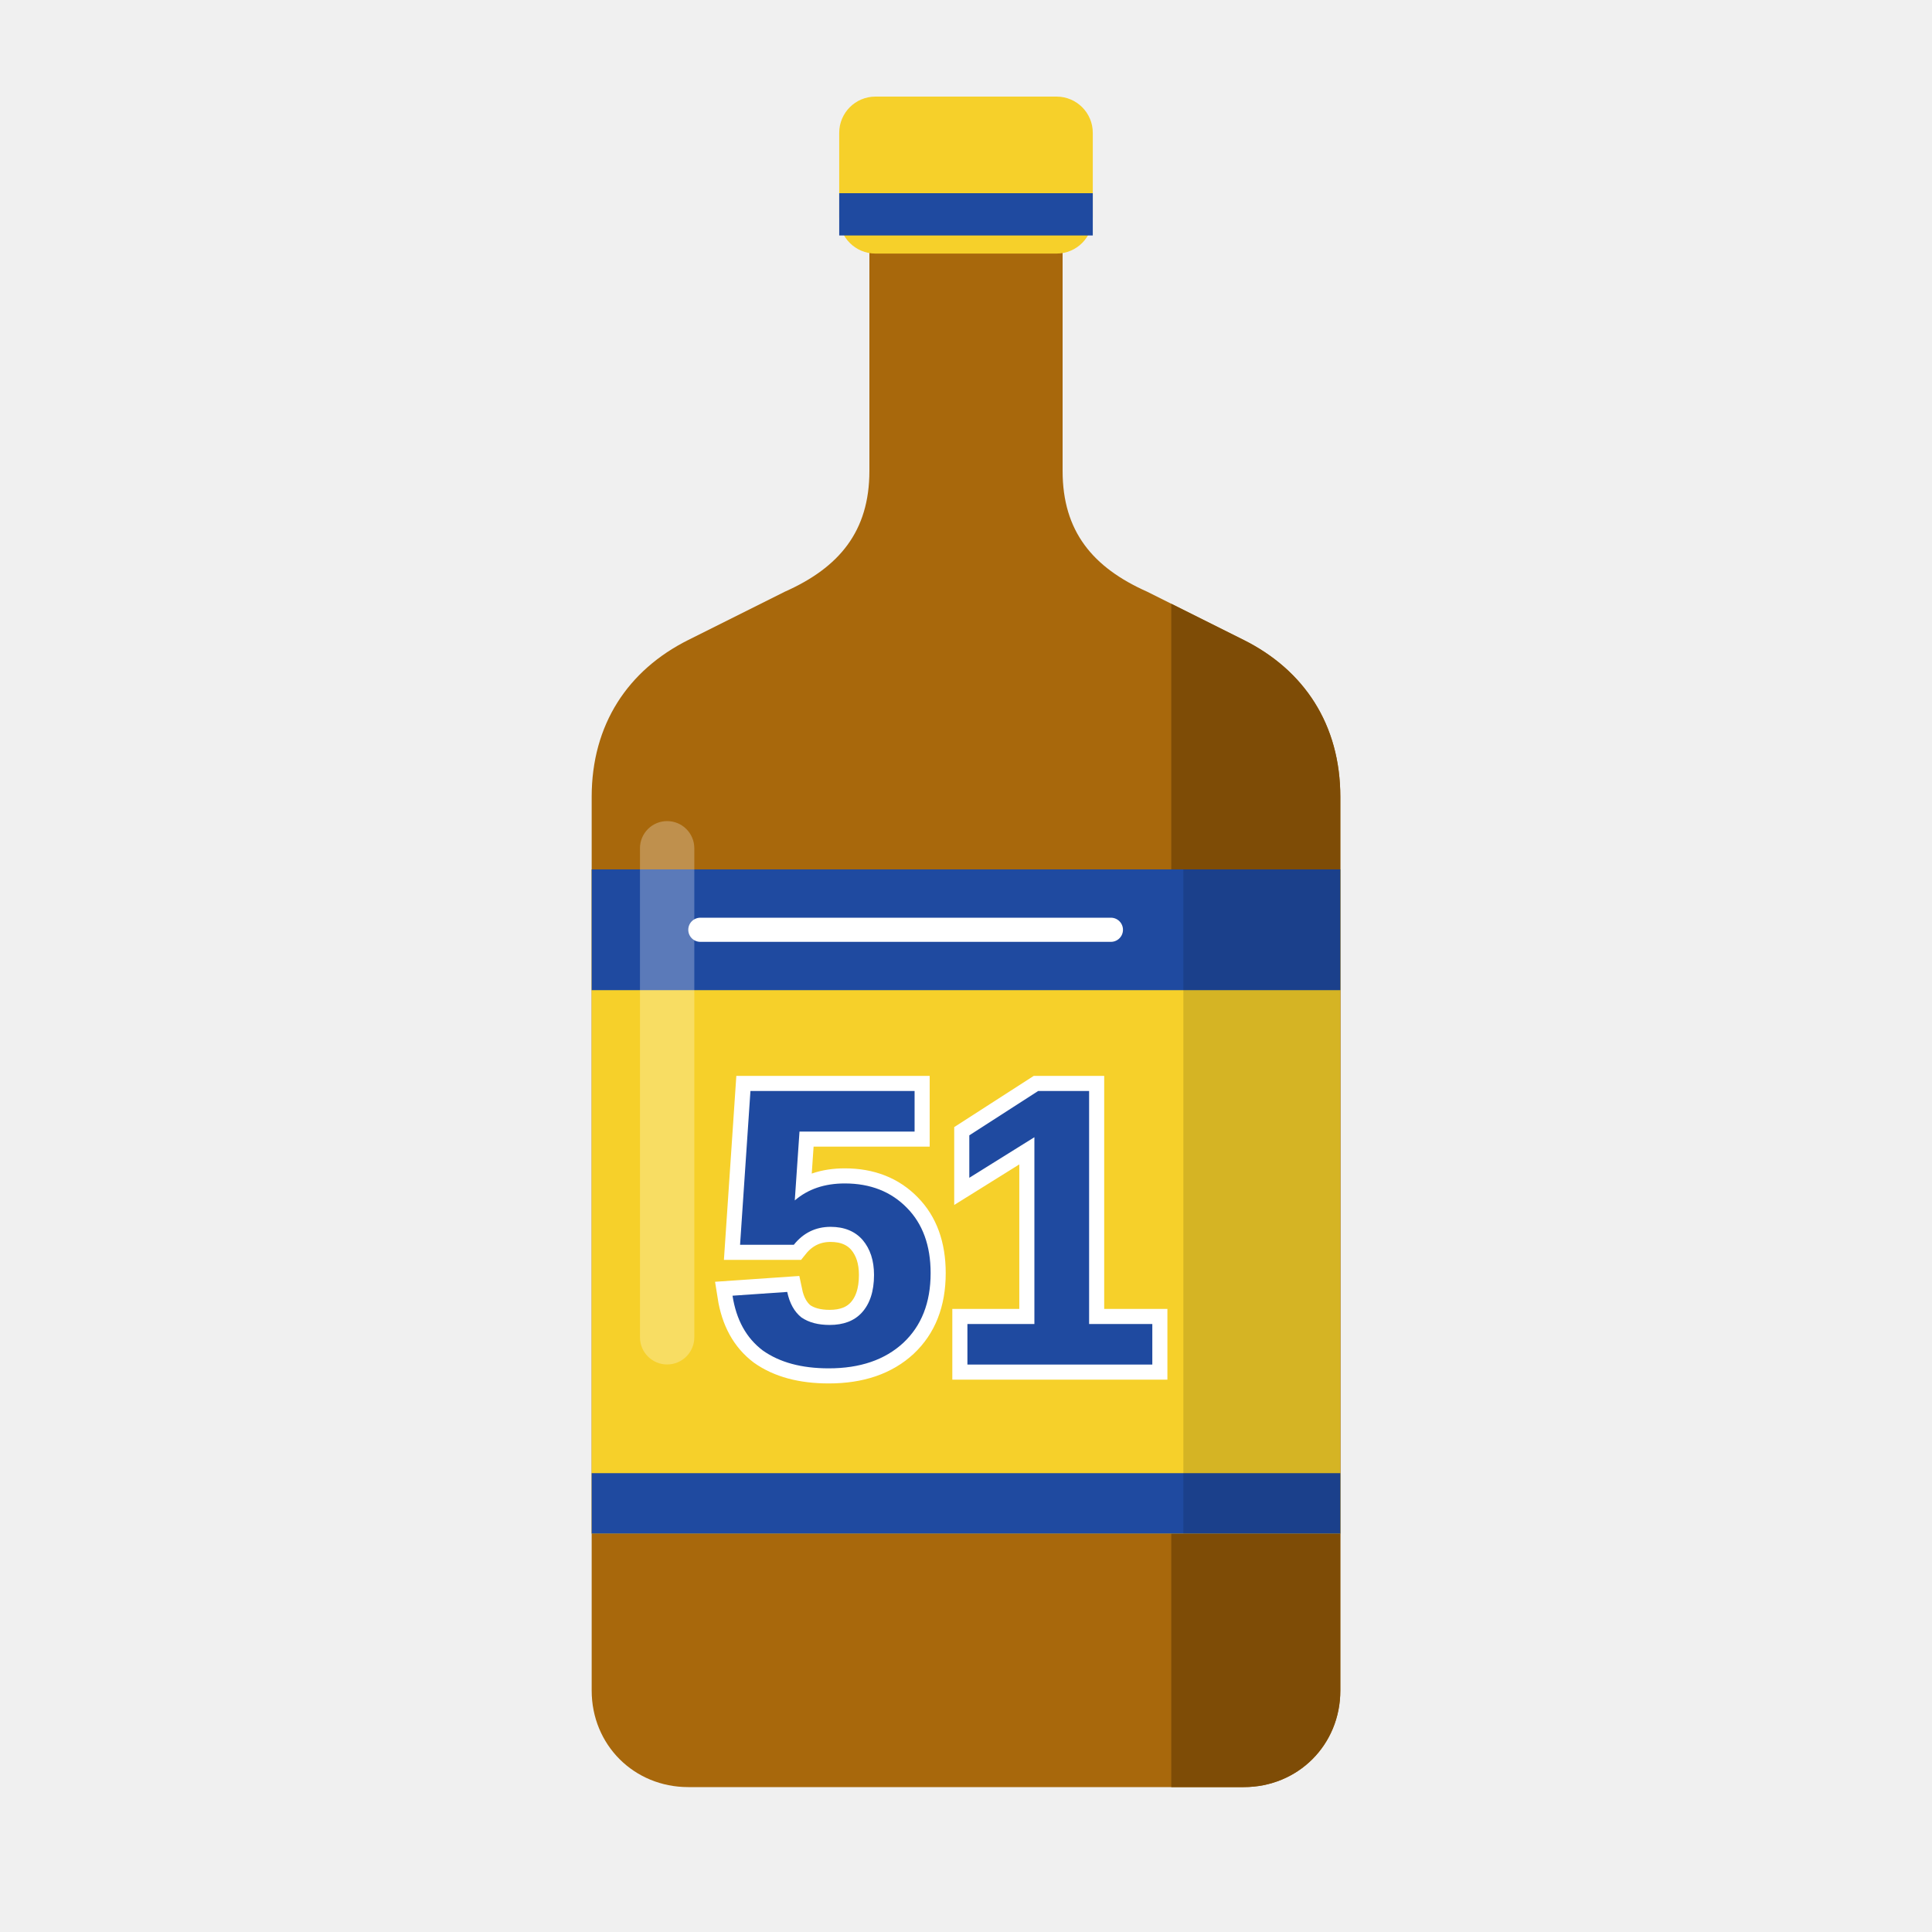
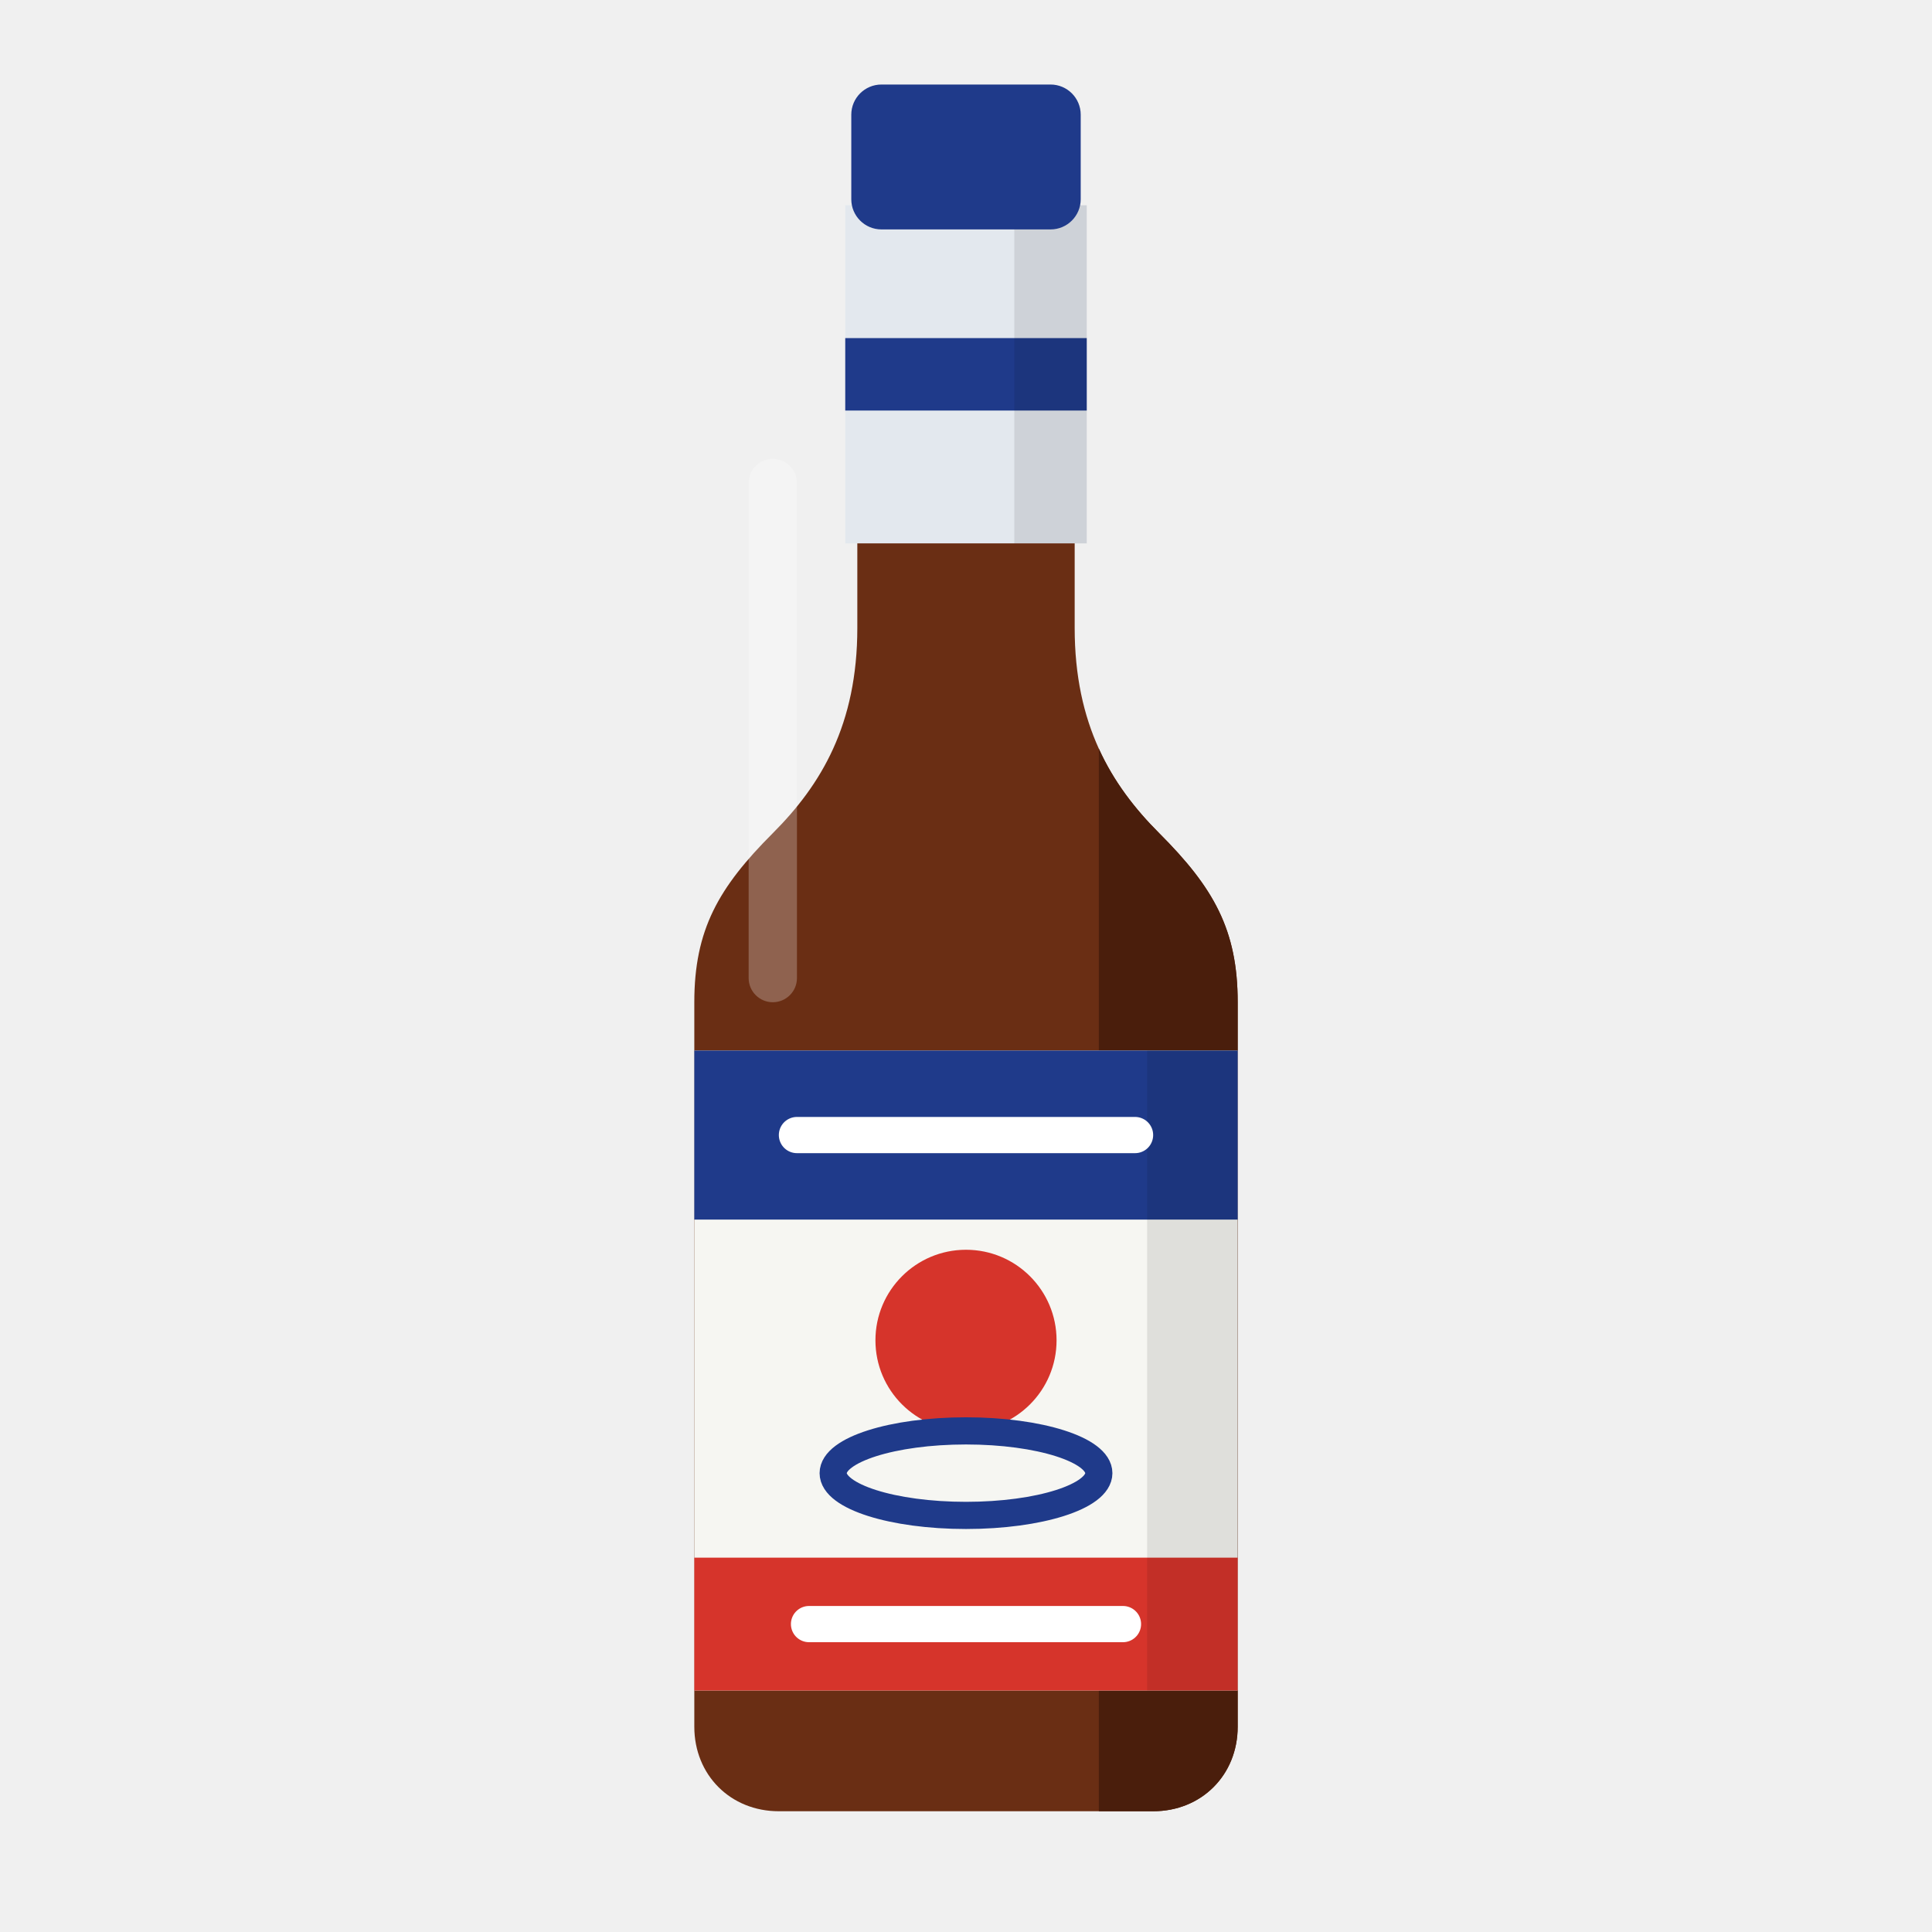
<svg xmlns="http://www.w3.org/2000/svg" viewBox="0 0 32 32">
-   <path fill="#a8680c" d="M14.4 3.4h3.2v4.4c0 1 .5 1.6 1.4 2l1.6.8c1 .5 1.6 1.4 1.6 2.6V28c0 .9-.7 1.6-1.6 1.6h-9.2c-.9 0-1.6-.7-1.6-1.6V13.2c0-1.2.6-2.1 1.6-2.6l1.6-.8c.9-.4 1.4-1 1.4-2z" />
-   <clipPath id="pa2">
-     <path d="M14.4 3.4h3.2v4.4c0 1 .5 1.6 1.4 2l1.6.8c1 .5 1.6 1.4 1.6 2.6V28c0 .9-.7 1.6-1.6 1.6h-9.2c-.9 0-1.6-.7-1.6-1.6V13.2c0-1.2.6-2.1 1.6-2.6l1.6-.8c.9-.4 1.4-1 1.4-2z" />
+   <path fill="#6a2e14" d="M14.2 3h3.6v7.4c0 1.6.6 2.6 1.4 3.4c.9.9 1.3 1.6 1.3 2.8V28.6c0 .8-.6 1.4-1.4 1.4h-6.2c-.8 0-1.4-.6-1.4-1.4V16.6c0-1.2.4-1.9 1.3-2.8c.8-.8 1.4-1.8 1.4-3.4z" />
+   <clipPath id="pa3">
+     <path d="M14.2 3h3.6v7.4c0 1.6.6 2.6 1.4 3.4c.9.9 1.3 1.6 1.3 2.8V28.6c0 .8-.6 1.4-1.4 1.4h-6.2c-.8 0-1.4-.6-1.4-1.4V16.6c0-1.2.4-1.9 1.3-2.8c.8-.8 1.4-1.8 1.4-3.4z" />
  </clipPath>
-   <g clip-path="url(#pa2)">
-     <rect width="5" height="30" x="19.4" y="2" fill="#7e4c06" />
-     <rect width="14" height="11" x="9" y="14.4" fill="#f6d02a" />
-     <rect width="14" height="2" x="9" y="14.4" fill="#1f4aa0" />
-     <rect width="14" height="1" x="9" y="24.4" fill="#1f4aa0" />
-     <rect width="3" height="11" x="19.6" y="14.4" fill="#00000022" />
+   <g clip-path="url(#pa3)">
+     <rect width="5" height="30" x="18.2" y="2" fill="#4a1e0c" />
+     <rect width="10" height="10.6" x="11" y="17.4" fill="#f6f6f2" />
+     <rect width="10" height="2.8" x="11" y="17.4" fill="#1f3a8a" />
+     <rect width="10" height="2.2" x="11" y="25.8" fill="#d6342b" />
+     <rect width="2" height="10.6" x="19" y="17.4" fill="#00000018" />
  </g>
-   <text x="15.6" y="22.6" fill="#1f4aa0" stroke="#ffffff" stroke-width=".5" paint-order="stroke" font-family="Arial, Helvetica, sans-serif" font-size="6.6" font-weight="900" text-anchor="middle">51</text>
-   <path fill="none" stroke="#ffffff" stroke-linecap="round" stroke-width=".4" d="M11.6 15.4h6.8" />
-   <rect width=".9" height="9" x="10.6" y="13.6" fill="#ffffff44" rx=".45" />
-   <rect width="4.2" height="2.6" x="13.9" y="1.6" fill="#f6d02a" rx=".6" />
-   <rect width="4.2" height=".7" x="13.9" y="3.2" fill="#1f4aa0" />
+   <path fill="none" stroke="#ffffff" stroke-linecap="round" stroke-width=".6" d="M13.2 18.8h5.6M13.4 26.9h5.2" />
+   <circle cx="16" cy="22.2" r="1.5" fill="#d6342b" />
+   <ellipse cx="16" cy="24.4" rx="2.2" ry=".7" fill="none" stroke="#1f3a8a" stroke-width=".45" />
+   <rect width=".8" height="9" x="12.4" y="7.6" fill="#ffffff40" rx=".4" />
+   <rect width="4" height="5.6" x="14" y="3.4" fill="#e3e8ee" />
+   <rect width="4" height="1.2" x="14" y="5.6" fill="#1f3a8a" />
+   <rect width="1.2" height="5.6" x="16.8" y="3.4" fill="#00000018" />
+   <rect width="3.8" height="2.4" x="14.1" y="1.4" fill="#1f3a8a" rx=".5" />
</svg>
